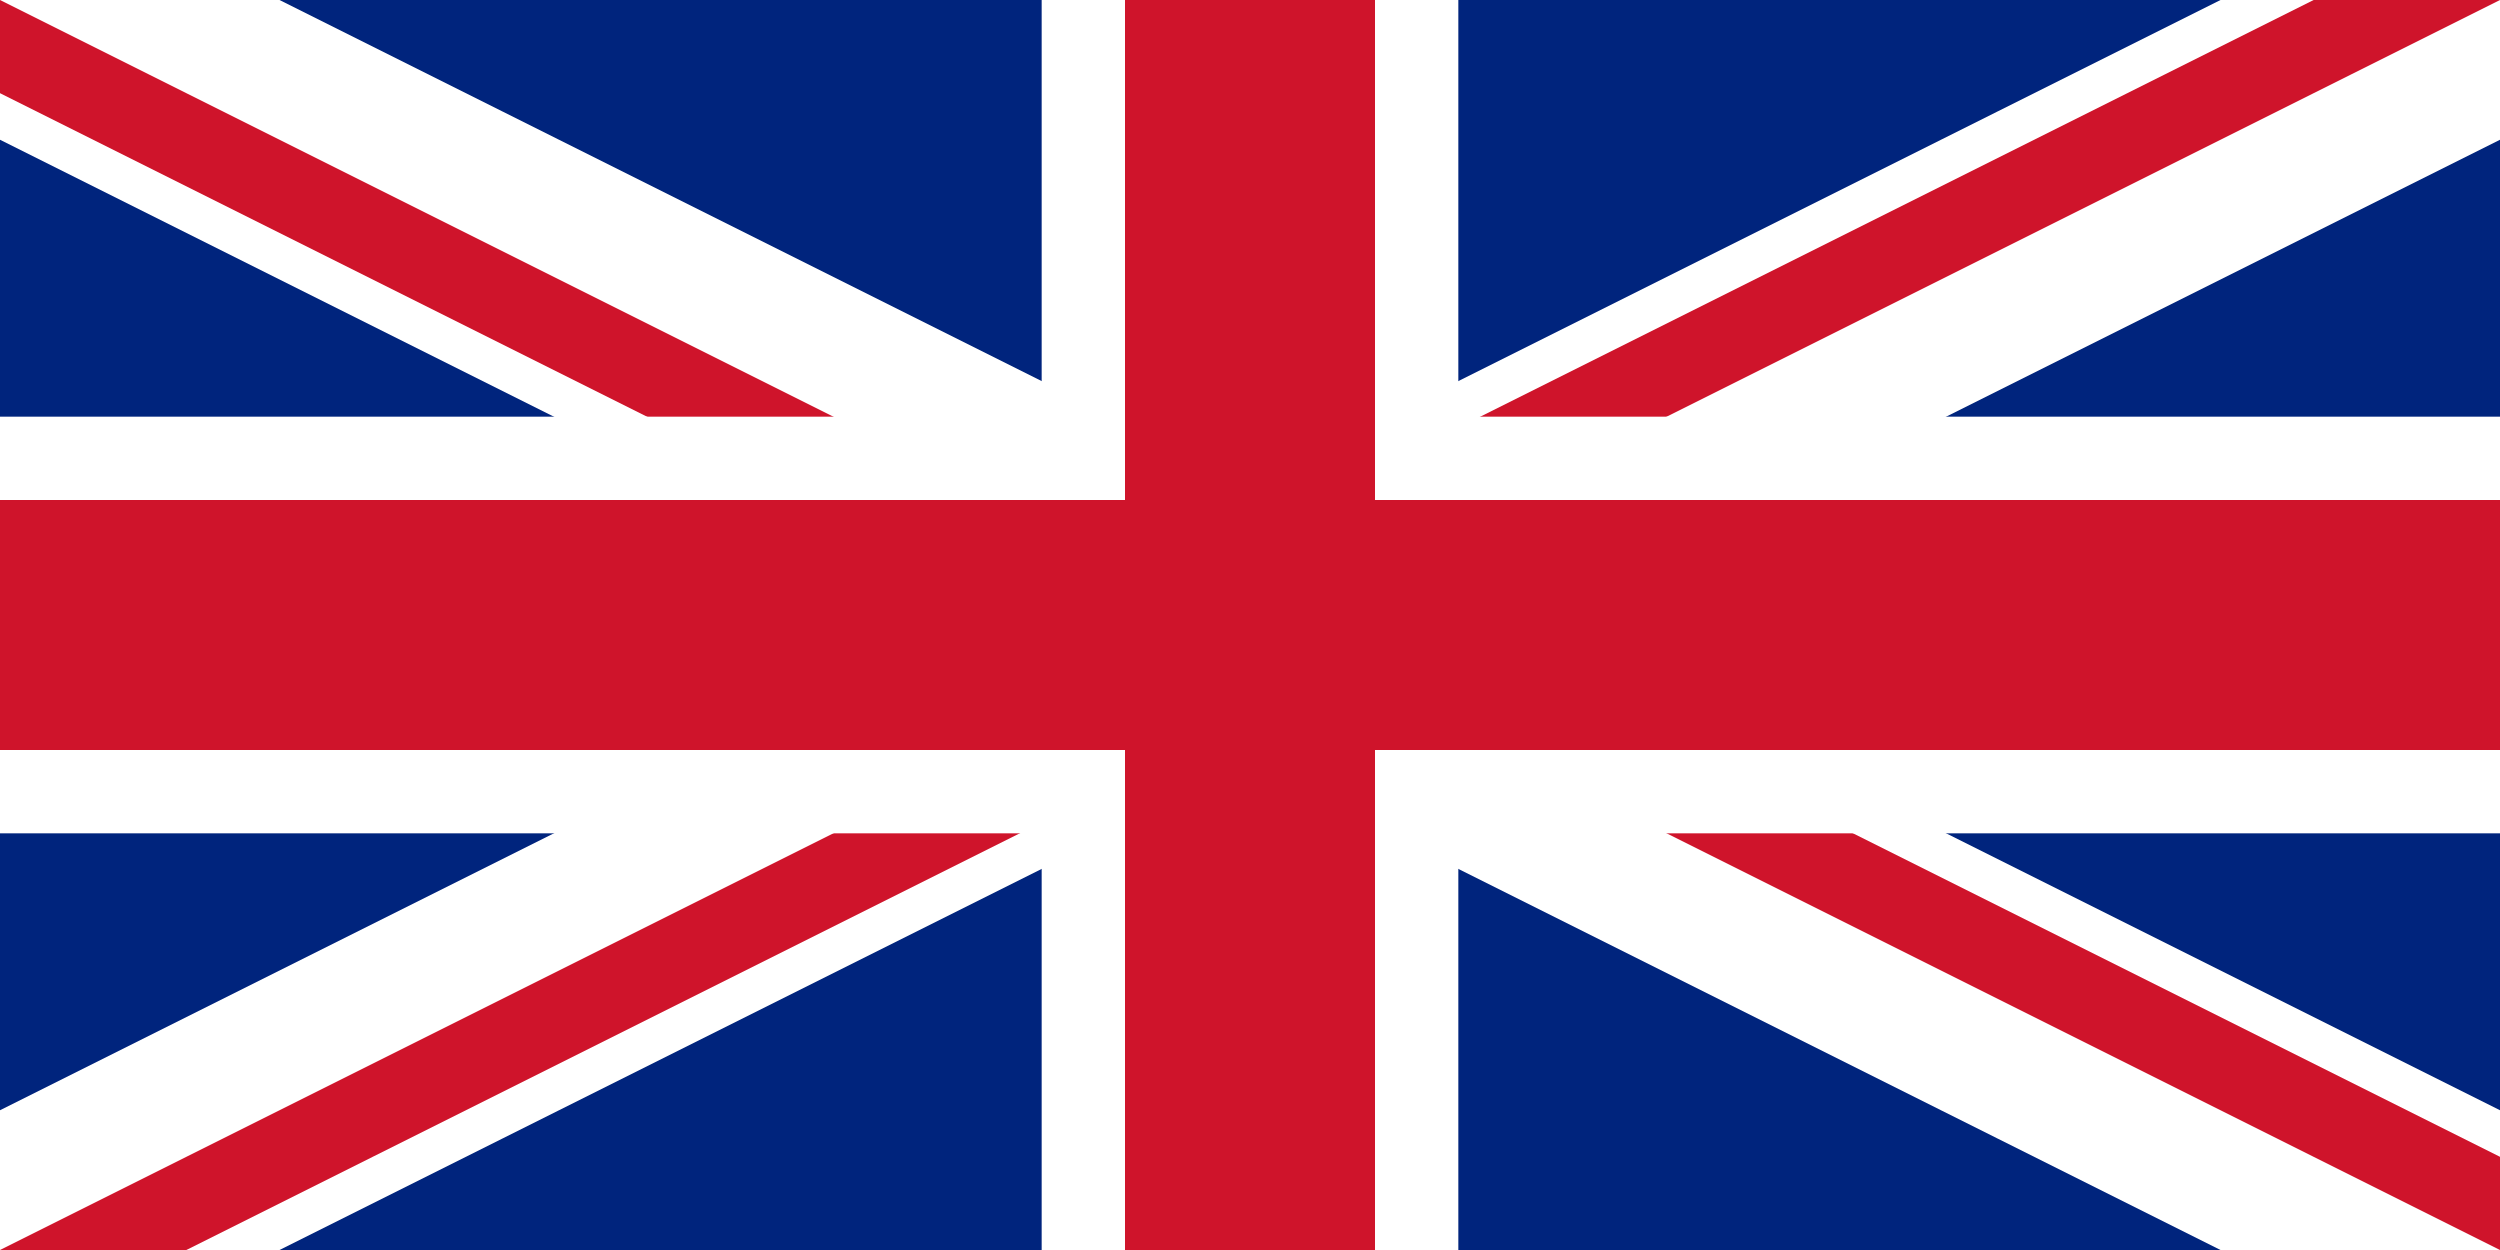
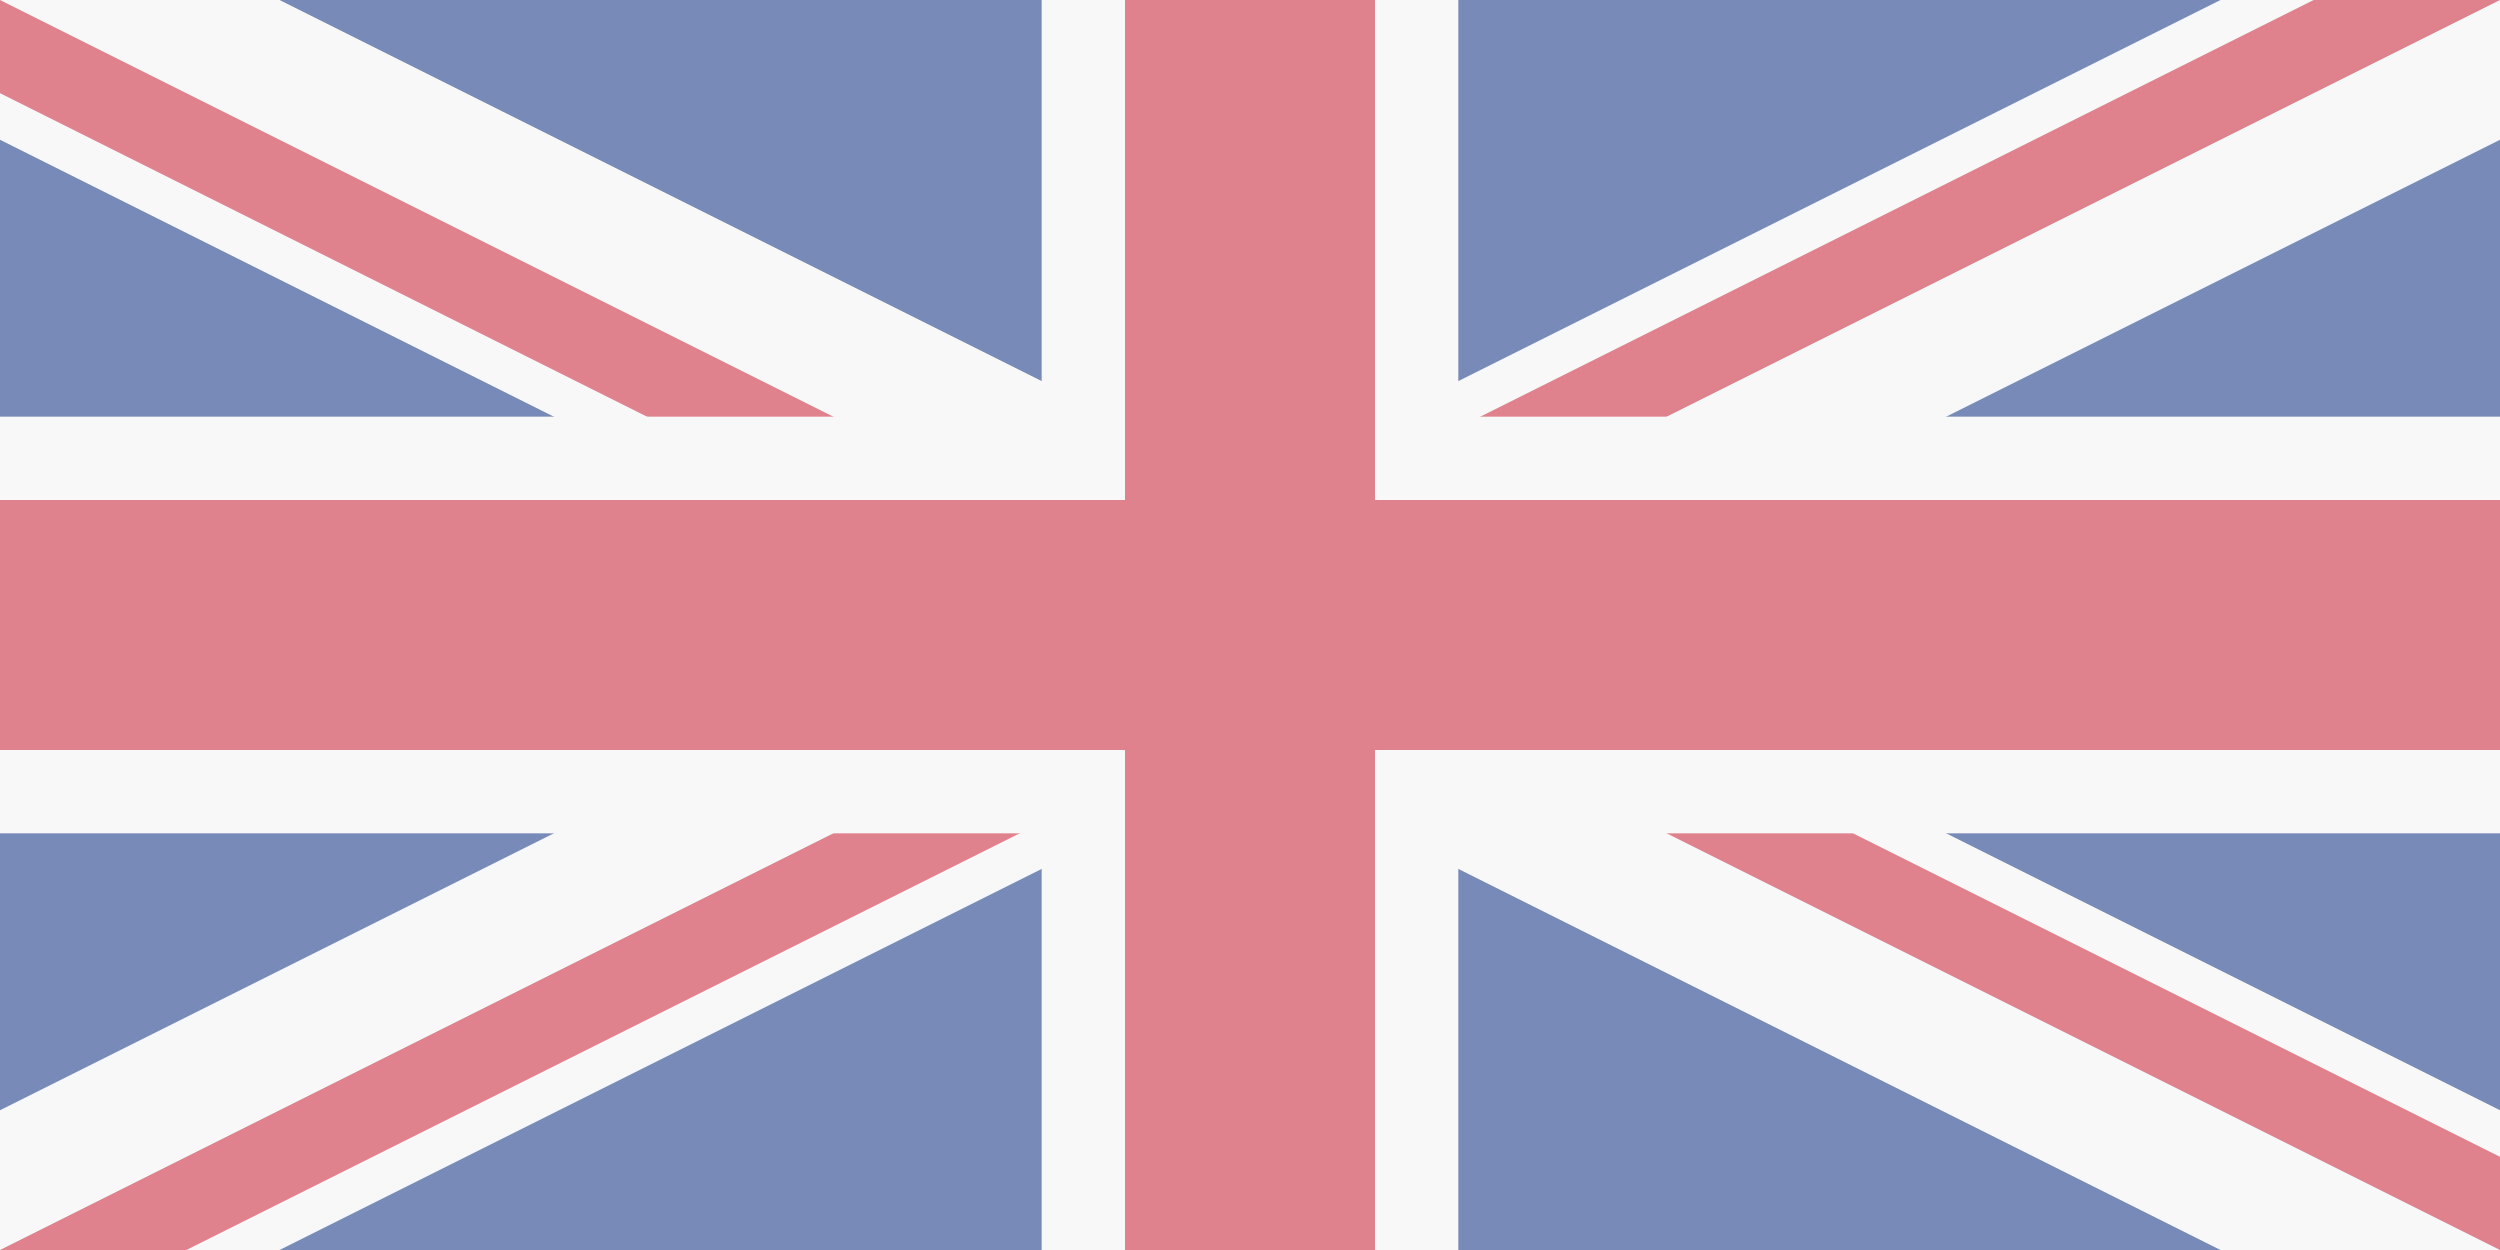
- <svg xmlns="http://www.w3.org/2000/svg" viewBox="0 0 60 30" width="1200" height="600">
+ <svg xmlns="http://www.w3.org/2000/svg" viewBox="0 0 60 30" width="1200" height="600" opacity="0.5">
  <clipPath id="t">
    <path d="M30,15 h30 v15 z v15 h-30 z h-30 v-15 z v-15 h30 z" />
  </clipPath>
  <path d="M0,0 v30 h60 v-30 z" fill="#00247d" />
  <path d="M0,0 L60,30 M60,0 L0,30" stroke="#fff" stroke-width="6" />
  <path d="M0,0 L60,30 M60,0 L0,30" clip-path="url(#t)" stroke="#cf142b" stroke-width="4" />
  <path d="M30,0 v30 M0,15 h60" stroke="#fff" stroke-width="10" />
  <path d="M30,0 v30 M0,15 h60" stroke="#cf142b" stroke-width="6" />
</svg>
